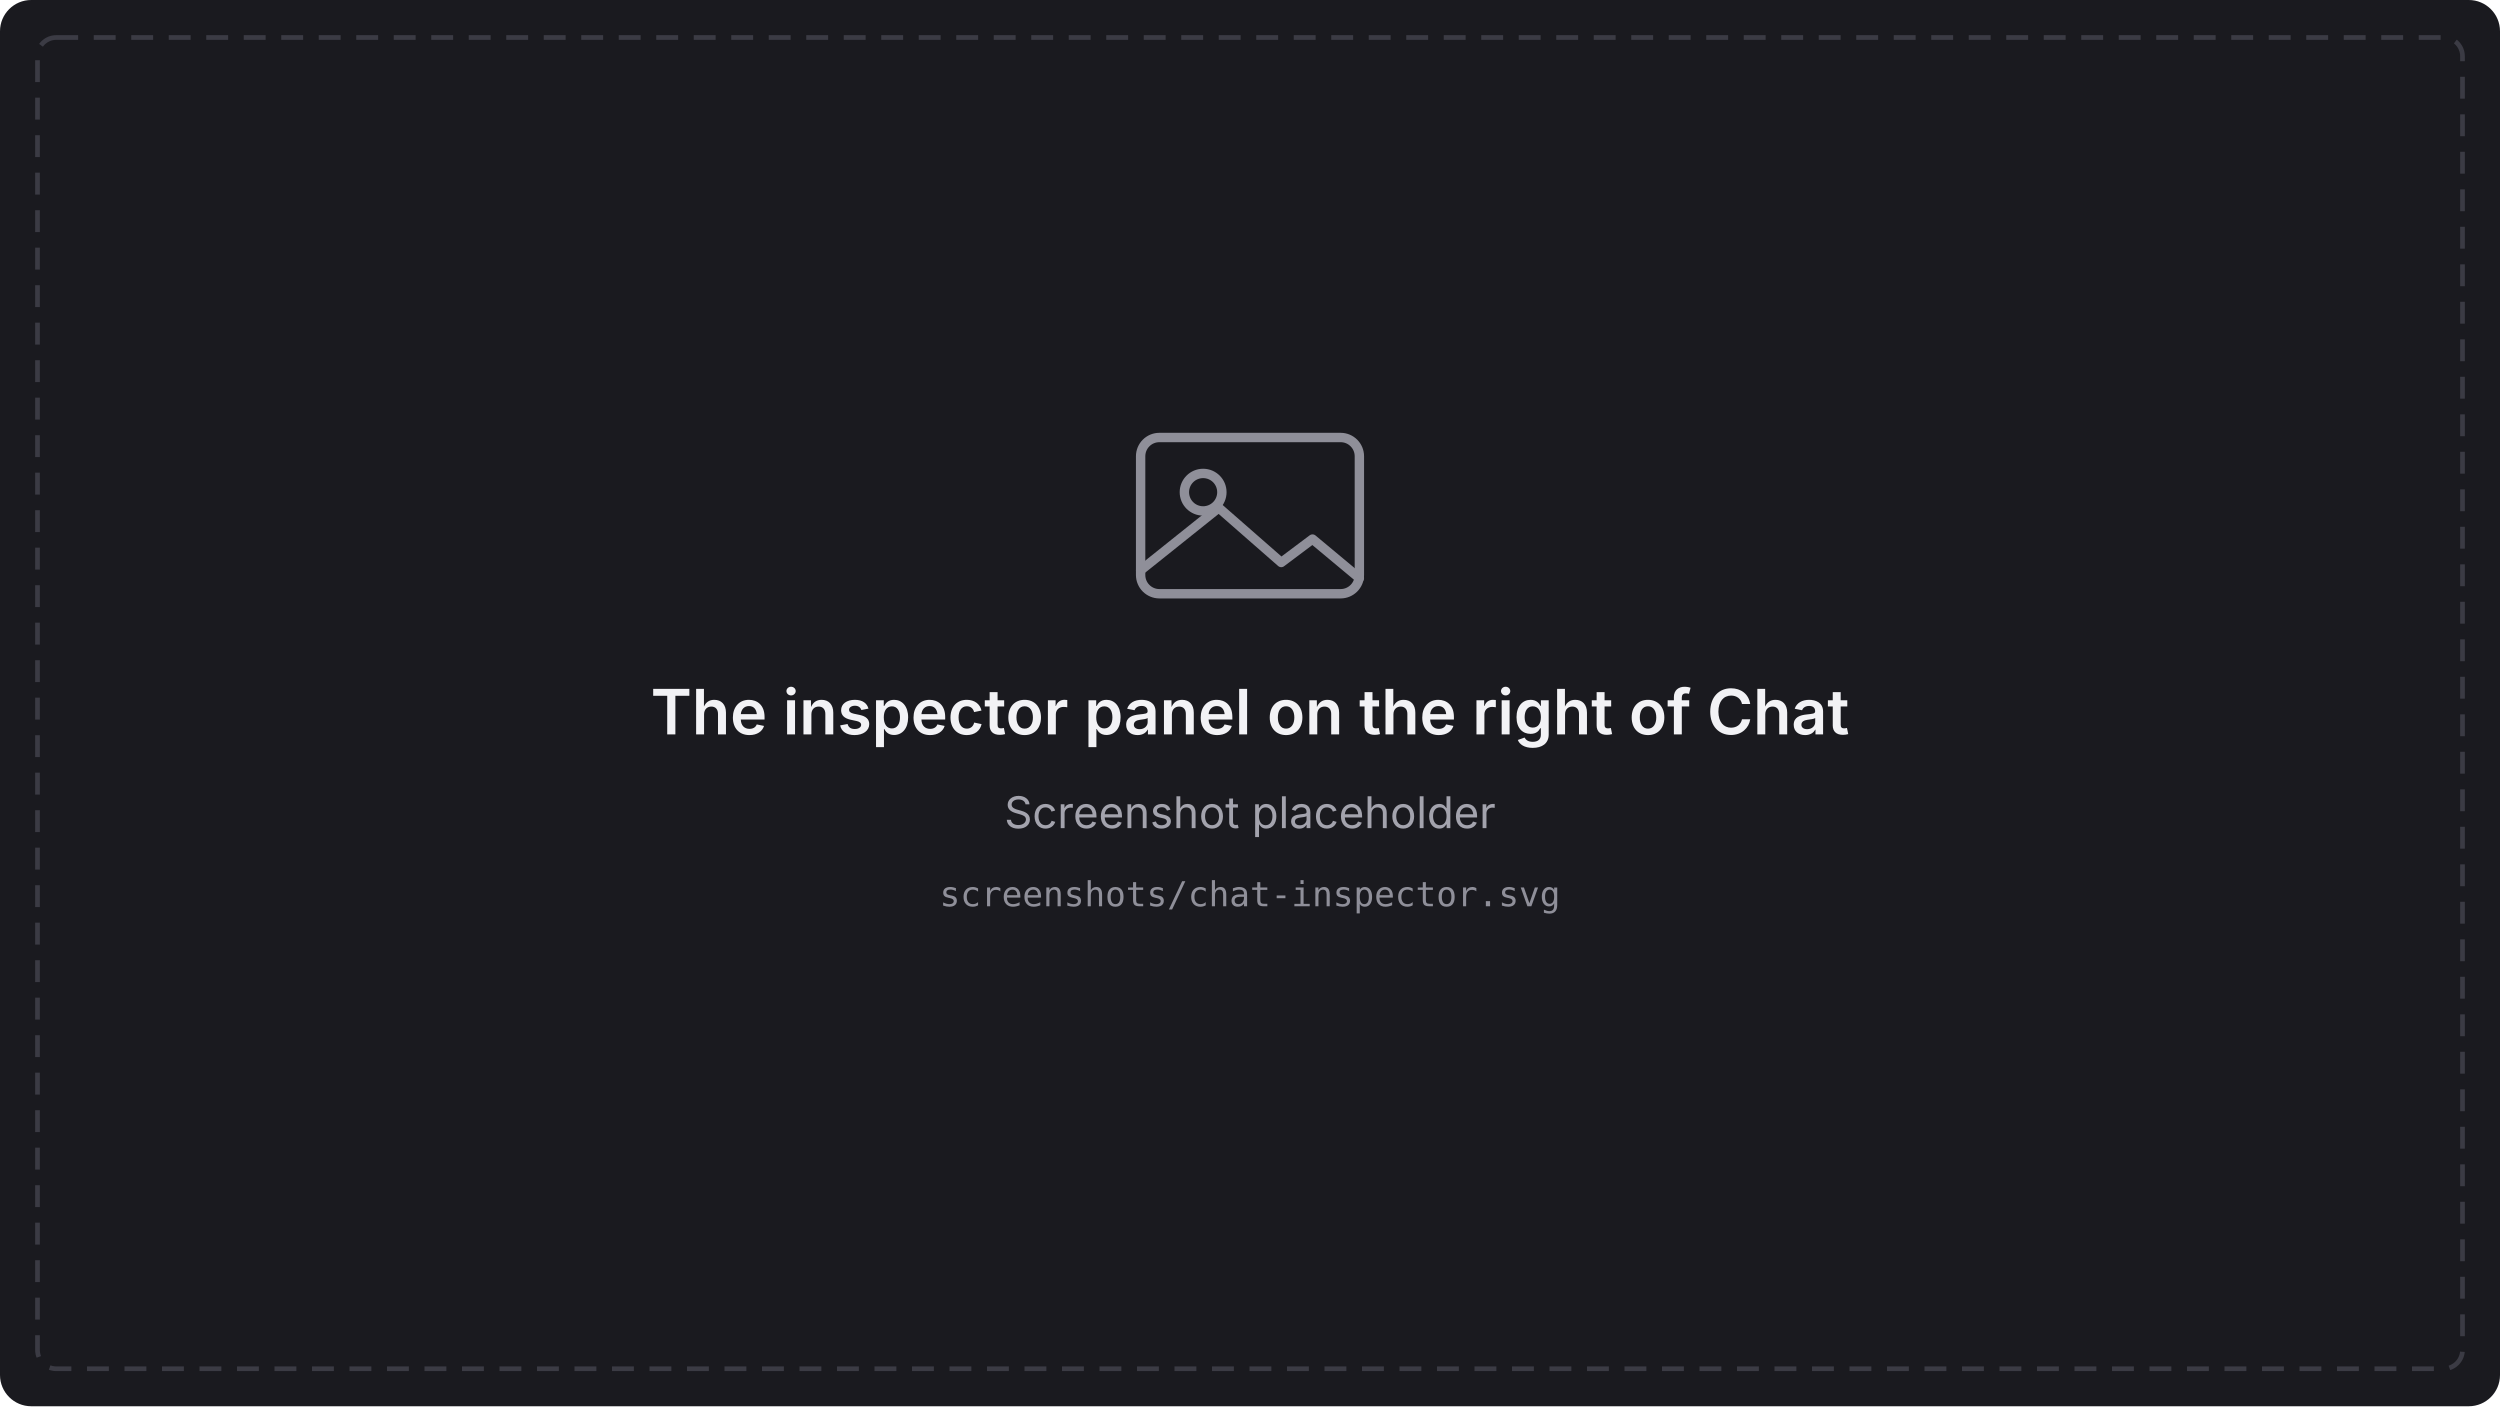
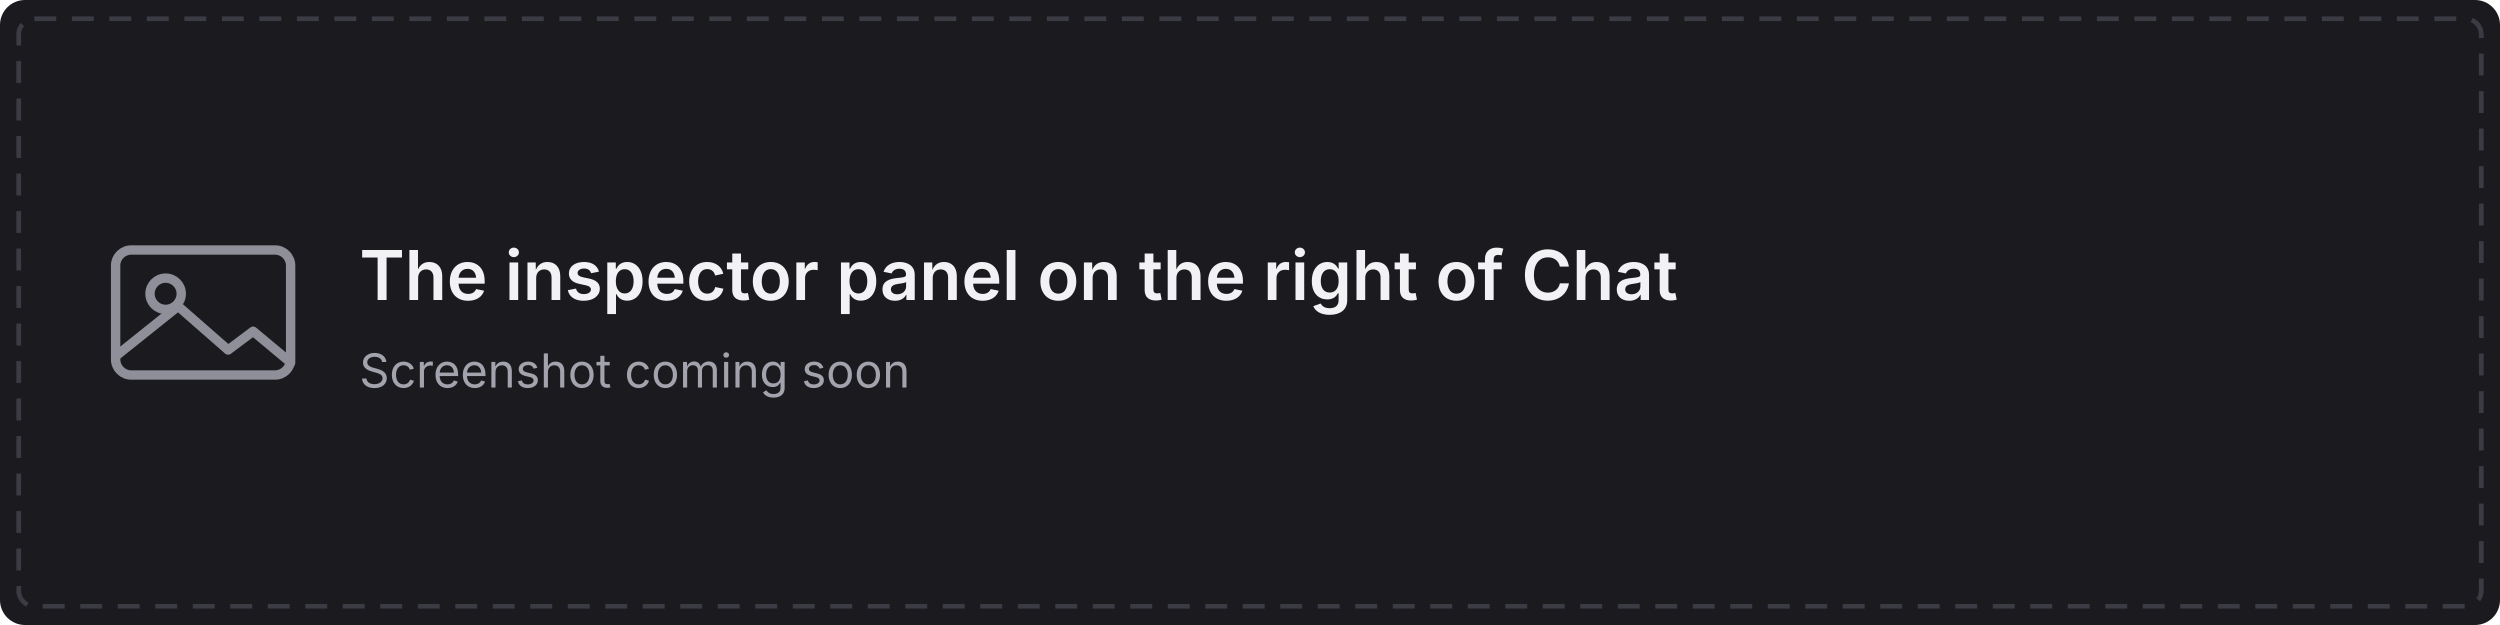
- <svg xmlns="http://www.w3.org/2000/svg" viewBox="0 0 1600 900" role="img" aria-label="Screenshot placeholder: The inspector panel on the right of Chat">
-   <rect width="1600" height="900" rx="20" fill="#1a1a1f" />
-   <rect x="24" y="24" width="1552" height="852" rx="12" fill="none" stroke="#3b3b44" stroke-width="3" stroke-dasharray="14 10" />
-   <g transform="translate(800 330)" fill="none" stroke="#8f8f99" stroke-width="6" stroke-linecap="round" stroke-linejoin="round">
-     <rect x="-70" y="-50" width="140" height="100" rx="12" />
-     <circle cx="-30" cy="-15" r="12" />
-     <path d="M -70 35 L -20 -5 L 20 30 L 40 15 L 70 40" />
+ <svg xmlns="http://www.w3.org/2000/svg" viewBox="0 0 1600 400" role="img" aria-label="The inspector panel on the right of Chat">
+   <rect width="1600" height="400" rx="16" fill="#1a1a1f" />
+   <rect x="12" y="12" width="1576" height="376" rx="10" fill="none" stroke="#3b3b44" stroke-width="3" stroke-dasharray="14 10" />
+   <g transform="translate(130 200)" fill="none" stroke="#8f8f99" stroke-width="6" stroke-linecap="round" stroke-linejoin="round">
+     <rect x="-56" y="-40" width="112" height="80" rx="10" />
+     <circle cx="-24" cy="-12" r="10" />
+     <path d="M -56 28 L -16 -4 L 16 24 L 32 12 L 56 32" />
  </g>
-   <g font-family="Inter, system-ui, -apple-system, Segoe UI, sans-serif" text-anchor="middle">
-     <text x="800" y="470" font-size="40" font-weight="600" fill="#f2f2f5">The inspector panel on the right of Chat</text>
-     <text x="800" y="530" font-size="28" fill="#a3a3ad">Screenshot placeholder</text>
-     <text x="800" y="580" font-size="22" fill="#8f8f99" font-family="IBM Plex Mono, ui-monospace, monospace">screenshots/chat-inspector.svg</text>
+   <g font-family="Inter, system-ui, -apple-system, Segoe UI, sans-serif">
+     <text x="230" y="192" font-size="44" font-weight="600" fill="#f2f2f5">The inspector panel on the right of Chat</text>
+     <text x="230" y="248" font-size="30" fill="#a3a3ad">Screenshot coming soon</text>
  </g>
</svg>
